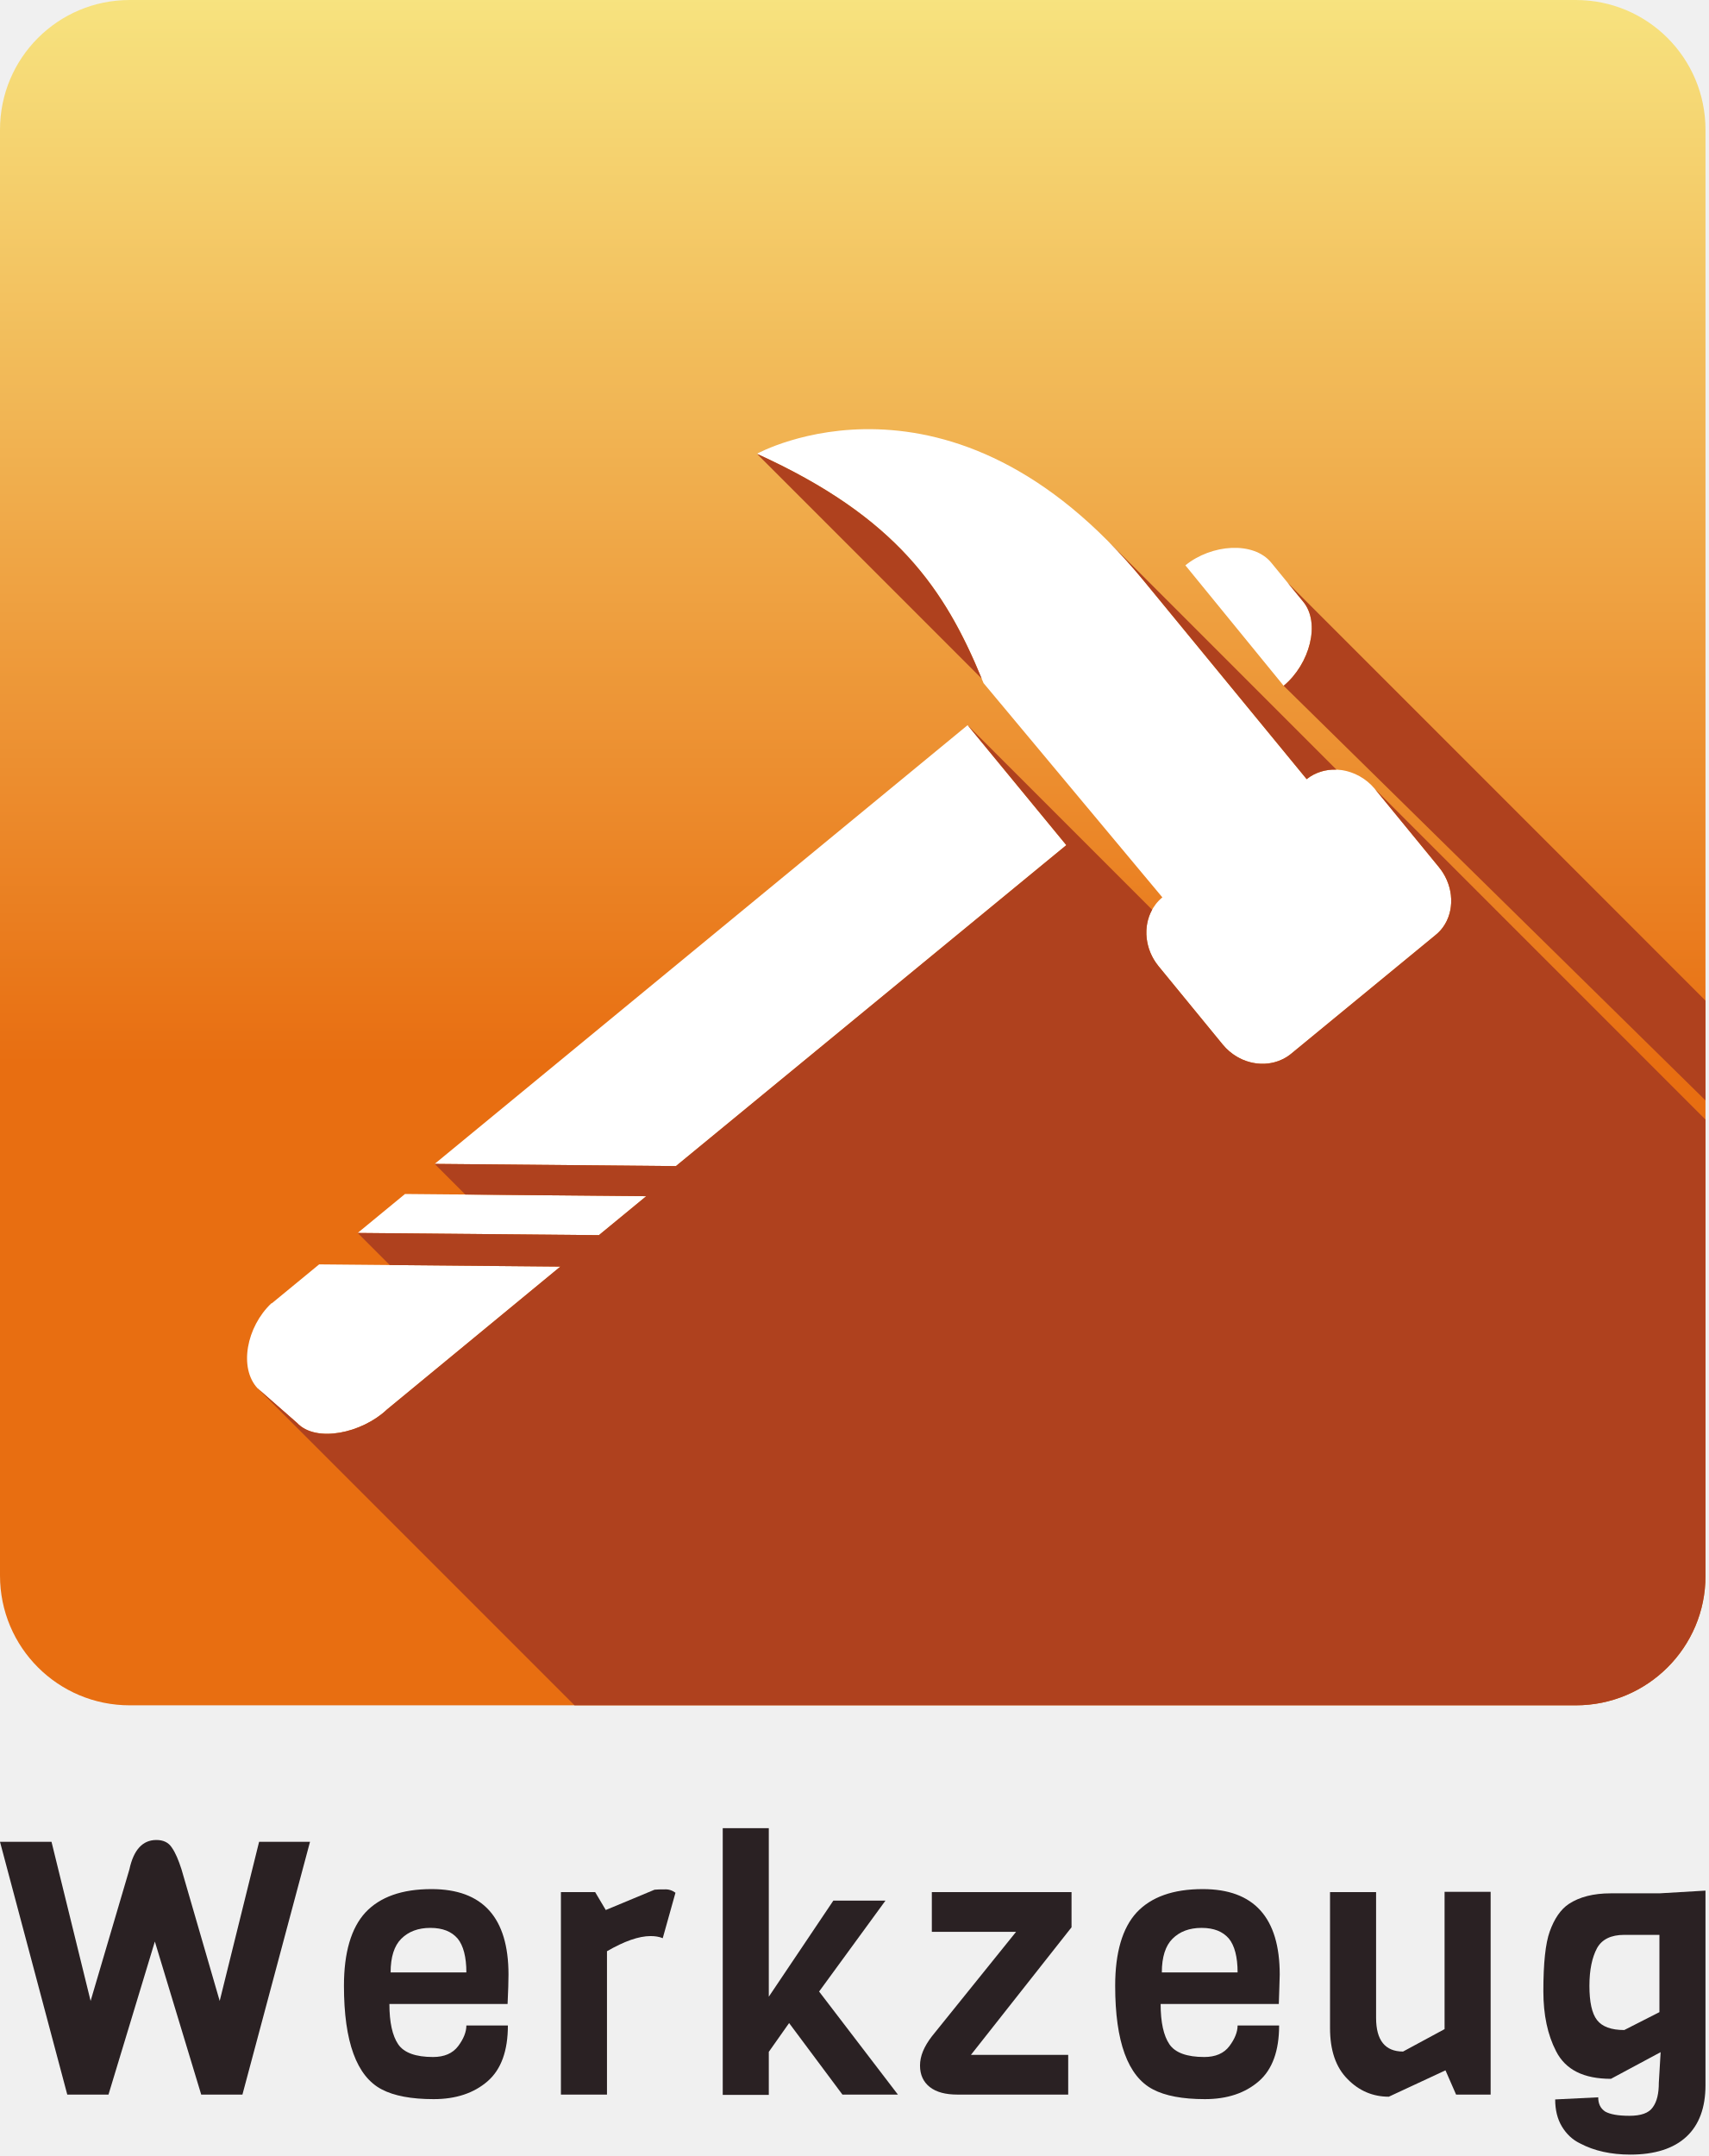
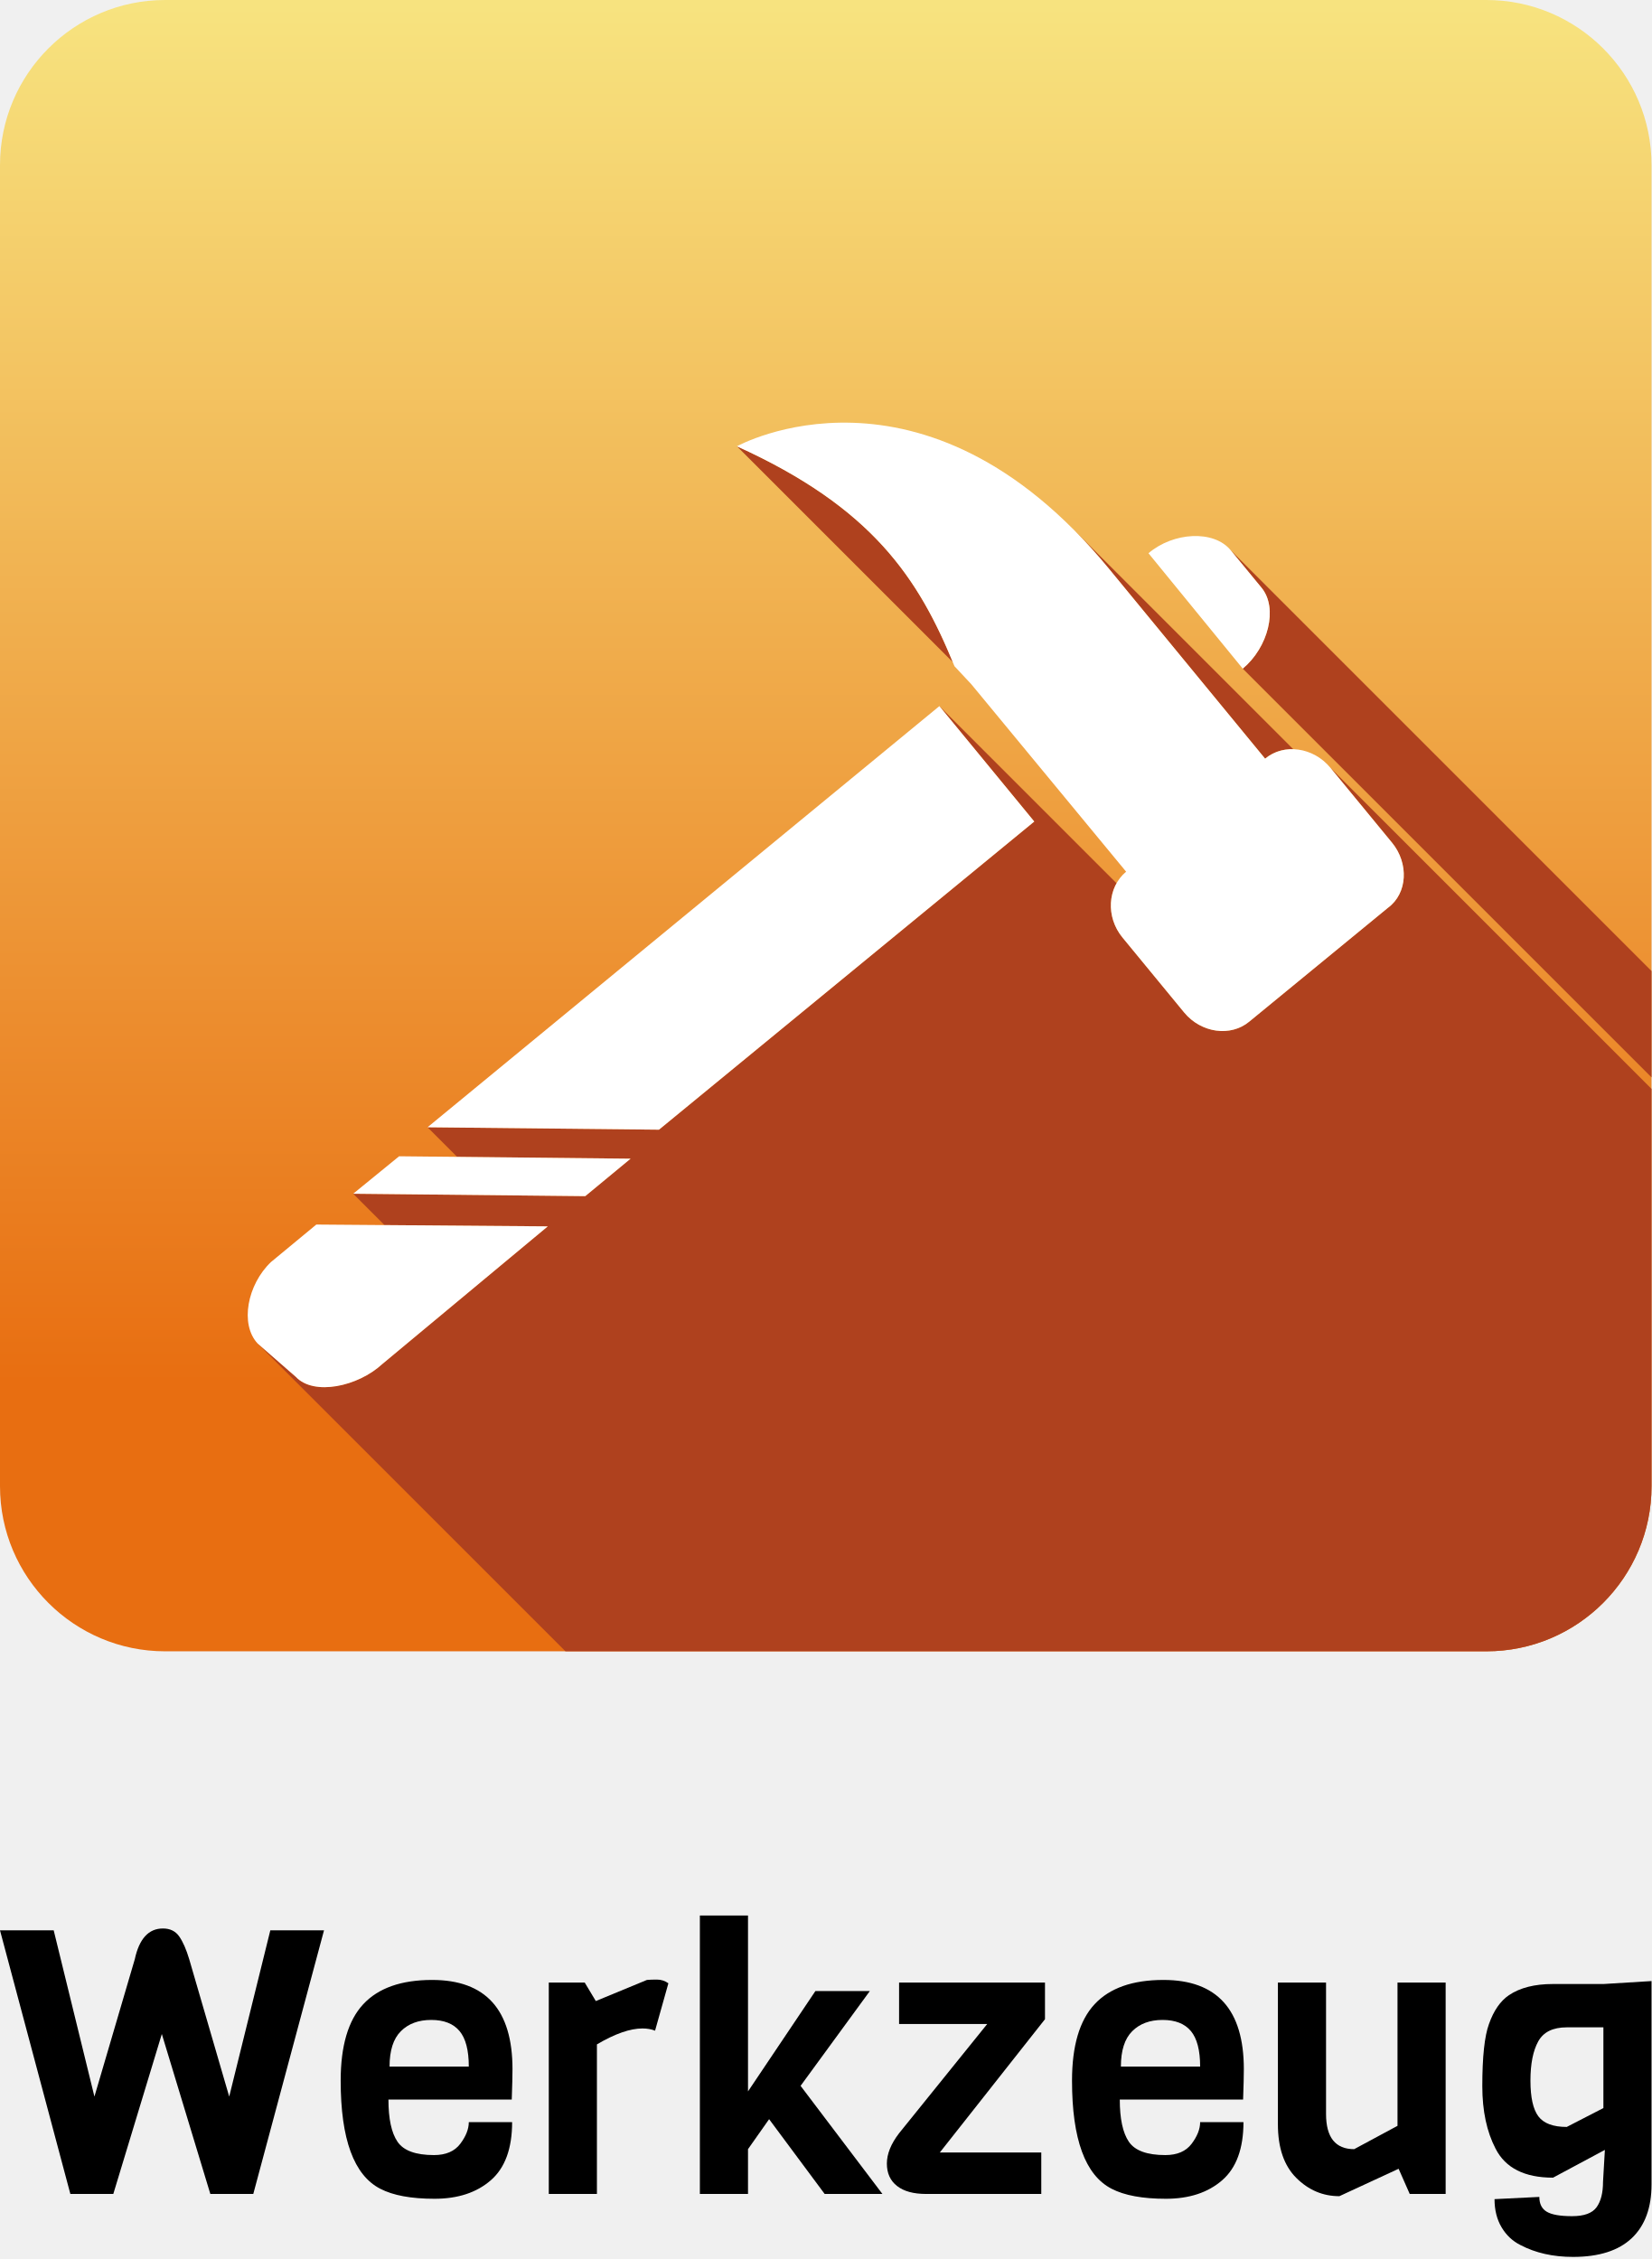
- <svg xmlns="http://www.w3.org/2000/svg" width="100%" height="100%" viewBox="0 0 386 487" version="1.1" xml:space="preserve" style="fill-rule:evenodd;clip-rule:evenodd;stroke-linejoin:round;stroke-miterlimit:2;">
-   <g>
-     <g>
-       <g>
-         <g>
-           <g>
-             <path d="M70.036,416.031l-15.267,57.097l-9.311,-0l-10.474,-34.573l-10.475,34.573l-9.311,-0l-15.198,-57.097l11.638,0l8.832,35.942l8.763,-29.712c0.958,-4.45 3.012,-6.641 6.093,-6.641c1.575,0 2.738,0.548 3.492,1.712c0.821,1.164 1.506,2.807 2.19,4.929l8.626,29.712l8.9,-35.942l11.502,0Z" style="fill:#2a2123;fill-rule:nonzero;" />
-             <path d="M114.673,452.658l-26.7,0c-0,4.176 0.684,7.188 1.985,9.105c1.301,1.917 3.971,2.876 7.873,2.876c2.533,-0 4.45,-0.822 5.682,-2.465c1.233,-1.643 1.849,-3.218 1.849,-4.655l9.379,-0c0,5.682 -1.506,9.927 -4.587,12.597c-3.081,2.67 -7.12,4.039 -12.186,4.039c-5.066,-0 -8.968,-0.753 -11.707,-2.191c-5.682,-2.944 -8.557,-10.748 -8.557,-23.414c-0,-7.53 1.643,-13.076 4.86,-16.567c3.286,-3.492 8.216,-5.272 14.925,-5.272c11.57,0 17.389,6.436 17.389,19.306c0,1.506 -0.068,3.629 -0.205,6.641Zm-26.426,-7.12l17.115,0c-0,-3.491 -0.685,-6.093 -1.985,-7.668c-1.37,-1.574 -3.355,-2.396 -6.162,-2.396c-2.738,0 -4.929,0.822 -6.572,2.465c-1.575,1.574 -2.396,4.108 -2.396,7.599Z" style="fill:#2a2123;fill-rule:nonzero;" />
-             <path d="M152.6,427.533l-2.875,10.269c-0.822,-0.342 -1.712,-0.479 -2.739,-0.479c-2.67,-0 -5.956,1.164 -9.858,3.423l-0,32.382l-10.406,-0l-0,-45.732l7.736,-0l2.396,4.039l11.022,-4.587c0.548,-0.068 1.233,-0.068 2.191,-0.068c0.959,-0.069 1.78,0.205 2.533,0.753Z" style="fill:#2a2123;fill-rule:nonzero;" />
-             <path d="M202.851,473.128l-12.529,-0l-12.049,-16.157l-4.587,6.504l0,9.721l-10.406,0l0,-60.246l10.406,0l0,38.065l14.582,-21.702l11.776,-0l-14.993,20.538l17.8,23.277Z" style="fill:#2a2123;fill-rule:nonzero;" />
-             <path d="M241.326,473.128l-24.988,-0c-2.739,-0 -4.793,-0.548 -6.299,-1.712c-1.438,-1.163 -2.191,-2.738 -2.191,-4.86c0,-2.123 0.89,-4.245 2.67,-6.573l19.033,-23.619l-19.033,0l0,-8.968l31.561,-0l0,7.941l-22.729,28.823l21.976,-0l-0,8.968Z" style="fill:#2a2123;fill-rule:nonzero;" />
-             <path d="M288.907,452.658l-26.7,0c-0,4.176 0.684,7.188 1.985,9.105c1.301,1.917 3.971,2.876 7.873,2.876c2.533,-0 4.45,-0.822 5.682,-2.465c1.233,-1.643 1.849,-3.218 1.849,-4.655l9.379,-0c0,5.682 -1.506,9.927 -4.587,12.597c-3.081,2.67 -7.12,4.039 -12.186,4.039c-5.066,-0 -8.968,-0.753 -11.707,-2.191c-5.682,-2.944 -8.558,-10.748 -8.558,-23.414c0,-7.53 1.644,-13.076 4.861,-16.567c3.286,-3.492 8.216,-5.272 14.925,-5.272c11.57,0 17.389,6.436 17.389,19.306c-0.069,1.506 -0.069,3.629 -0.205,6.641Zm-26.427,-7.12l17.116,0c-0,-3.491 -0.685,-6.093 -1.986,-7.668c-1.369,-1.574 -3.354,-2.396 -6.161,-2.396c-2.739,0 -4.929,0.822 -6.572,2.465c-1.575,1.574 -2.397,4.108 -2.397,7.599Z" style="fill:#2a2123;fill-rule:nonzero;" />
-             <path d="M336.761,473.128l-7.805,-0l-2.396,-5.477l-12.802,5.956c-3.56,0 -6.709,-1.301 -9.311,-3.971c-2.67,-2.67 -3.971,-6.503 -3.971,-11.57l0,-30.67l10.407,-0l-0,28.411c-0,5.066 2.053,7.599 6.093,7.599l9.379,-5.066l-0,-31.013l10.406,0l-0,45.801Z" style="fill:#2a2123;fill-rule:nonzero;" />
-             <path d="M374.894,427.67l10.406,-0.617l0,43.953c0,5.066 -1.438,8.968 -4.313,11.638c-2.875,2.67 -7.12,4.039 -12.665,4.039c-4.313,0 -8.147,-0.821 -11.365,-2.533c-1.711,-0.821 -3.081,-2.122 -4.108,-3.834c-1.027,-1.711 -1.506,-3.765 -1.506,-6.093l9.722,-0.479c-0,1.506 0.547,2.533 1.574,3.218c1.096,0.616 2.876,0.958 5.477,0.958c2.602,0 4.382,-0.616 5.272,-1.917c0.958,-1.3 1.369,-3.149 1.369,-5.545l0.411,-6.915l-11.228,6.025c-6.161,-0 -10.269,-2.054 -12.391,-6.23c-1.917,-3.697 -2.876,-8.215 -2.876,-13.555c0,-6.367 0.479,-10.817 1.438,-13.487c1.027,-2.876 2.465,-4.998 4.313,-6.23c2.396,-1.575 5.545,-2.396 9.448,-2.396l11.022,-0Zm-0,26.836l-0,-17.457l-7.942,-0c-3.012,-0 -5.066,1.027 -6.161,3.012c-1.096,2.054 -1.712,4.861 -1.712,8.489c0,3.629 0.548,6.23 1.712,7.736c1.164,1.507 3.218,2.26 6.161,2.26l7.942,-4.04Z" style="fill:#2a2123;fill-rule:nonzero;" />
-           </g>
-         </g>
-       </g>
-     </g>
-     <g>
-       <path d="M356,385.2l-326.7,0c-16.2,0 -29.3,-13.1 -29.3,-29.3l0,-326.6c0,-16.2 13.1,-29.3 29.3,-29.3l326.7,0c16.2,0 29.3,13.1 29.3,29.3l0,326.7c0,16.1 -13.1,29.2 -29.3,29.2Z" style="fill:url(#_Linear1);fill-rule:nonzero;" />
-       <g>
-         <path d="M61.4,294.4l10.7,-8.8l54.5,0.5l-39.2,32.3c-5.6,5.3 -16,7.6 -20.3,3l-8.9,-7.8c-4.3,-4.6 -2.5,-13.9 3.1,-19.2l0.1,0Z" style="fill:#fff;fill-rule:nonzero;" />
-         <path d="M146,270.2l-10.7,8.8l-54.5,-0.5l10.7,-8.8l54.5,0.5Z" style="fill:#fff;fill-rule:nonzero;" />
-         <path d="M218.6,163.8l22.3,27.1l-88.2,72.5l-54.5,-0.5l120.4,-99.1Z" style="fill:#fff;fill-rule:nonzero;" />
-         <path d="M325.1,195.9c4,4.9 3.6,11.9 -0.9,15.4l-32.6,26.8c-4.5,3.6 -11.4,2.7 -15.4,-2.2l-14.5,-17.7c-3.9,-4.8 -3.6,-11.8 0.9,-15.5l-40.4,-48.4c-8.4,-20.7 -19.2,-37.3 -51.2,-51.8c0,0 43.8,-24.3 87.4,28.7l36.8,44.8c4.5,-3.6 11.4,-2.6 15.4,2.2l14.5,17.7Z" style="fill:#fff;fill-rule:nonzero;" />
-         <path d="M294.4,135.9c4,4.8 1.5,14.1 -4.4,19l-22.2,-27.2c5.9,-4.8 15.4,-5.5 19.4,-0.6l7.2,8.8Z" style="fill:#fff;fill-rule:nonzero;" />
-       </g>
-       <g>
-         <path d="M385.3,226.026l0,22.538l-95.3,-93.664c5.9,-4.9 8.4,-14.2 4.4,-19l-3.483,-4.257l94.383,94.383Z" style="fill:#af411e;" />
-         <path d="M385.3,252.9l0,103.1c0,16.1 -13.1,29.2 -29.3,29.2l-226.2,0l-71.6,-71.6l8.9,7.8c4.3,4.6 14.7,2.3 20.3,-3l39.2,-32.3l-38.554,-0.354l-7.246,-7.246l54.5,0.5l10.7,-8.8l-40.875,-0.375l-6.925,-6.925l54.5,0.5l88.2,-72.5l-22.3,-27.1l41.683,41.683c-2.118,3.82 -1.646,8.947 1.417,12.717l14.5,17.7c0.903,1.106 1.954,2.009 3.092,2.701c3.901,2.376 8.824,2.286 12.308,-0.501l32.6,-26.8c3.676,-2.859 4.616,-8.053 2.657,-12.53c-0.439,-1.004 -1.024,-1.972 -1.757,-2.87l-14.5,-17.7l74.7,74.7Z" style="fill:#af411e;" />
-         <path d="M250.5,122.413l51.432,51.432c-2.407,-0.094 -4.792,0.603 -6.732,2.155l-36.8,-44.8c-2.636,-3.204 -5.272,-6.126 -7.9,-8.787Z" style="fill:#af411e;" />
-         <path d="M221.785,153.285l-50.785,-50.785c31.475,14.262 42.44,30.556 50.785,50.785Z" style="fill:#af411e;" />
-       </g>
+ <svg xmlns="http://www.w3.org/2000/svg" width="100%" height="100%" viewBox="0 0 250 342" version="1.1" xml:space="preserve" style="fill-rule:evenodd;clip-rule:evenodd;stroke-linejoin:round;stroke-miterlimit:2;">
+   <g id="Name">
+     <path d="M242.713,300.37l7.287,-0.448l0,30.773c0,3.55 -1,6.269 -2.999,8.156c-1.999,1.887 -4.961,2.831 -8.884,2.831c-3.027,-0 -5.681,-0.598 -7.96,-1.794c-1.196,-0.598 -2.149,-1.495 -2.859,-2.691c-0.71,-1.196 -1.065,-2.616 -1.065,-4.26l6.783,-0.336c-0,1.046 0.373,1.794 1.121,2.242c0.747,0.448 2.027,0.673 3.839,0.673c1.813,-0 3.046,-0.449 3.7,-1.346c0.654,-0.896 0.981,-2.186 0.981,-3.867l0.28,-4.821l-7.847,4.204c-4.298,0 -7.194,-1.457 -8.689,-4.372c-1.345,-2.579 -2.018,-5.736 -2.018,-9.473c0,-4.447 0.337,-7.586 1.009,-9.417c0.71,-2.018 1.719,-3.476 3.027,-4.372c1.682,-1.122 3.887,-1.682 6.615,-1.682l7.679,-0Zm0,18.778l0,-12.22l-5.549,0c-2.093,0 -3.532,0.71 -4.316,2.13c-0.785,1.42 -1.178,3.401 -1.178,5.942c0,2.541 0.402,4.344 1.206,5.409c0.803,1.065 2.232,1.598 4.288,1.598l5.549,-2.859Z" style="fill-rule:nonzero;" />
+     <path d="M218.834,332.152l-5.437,0l-1.682,-3.811l-8.968,4.148c-2.504,-0 -4.681,-0.925 -6.531,-2.775c-1.849,-1.85 -2.774,-4.55 -2.774,-8.1l-0,-21.468l7.287,-0l-0,19.899c-0,3.55 1.42,5.325 4.26,5.325l6.558,-3.531l0,-21.693l7.287,-0l0,32.006Z" style="fill-rule:nonzero;" />
+     <path d="M188.173,317.859l-18.666,-0c-0,2.915 0.457,5.045 1.373,6.39c0.916,1.345 2.756,2.018 5.521,2.018c1.794,-0 3.121,-0.57 3.98,-1.71c0.86,-1.14 1.289,-2.233 1.289,-3.279l6.559,0c-0,3.999 -1.075,6.932 -3.223,8.8c-2.149,1.869 -4.989,2.803 -8.521,2.803c-3.531,0 -6.268,-0.504 -8.211,-1.513c-3.999,-2.056 -5.998,-7.511 -5.998,-16.368c-0,-5.269 1.14,-9.127 3.419,-11.575c2.28,-2.448 5.755,-3.672 10.426,-3.672c8.109,0 12.164,4.503 12.164,13.509c-0,0.972 -0.038,2.504 -0.112,4.597Zm-18.498,-4.989l11.995,-0c0,-2.466 -0.467,-4.26 -1.401,-5.381c-0.934,-1.121 -2.364,-1.682 -4.288,-1.682c-1.925,0 -3.457,0.57 -4.596,1.71c-1.14,1.14 -1.71,2.924 -1.71,5.353Z" style="fill-rule:nonzero;" />
+     <path d="M157.623,332.152l-17.432,0c-1.906,0 -3.373,-0.401 -4.401,-1.205c-1.027,-0.803 -1.541,-1.934 -1.541,-3.391c-0,-1.457 0.616,-2.989 1.85,-4.596l13.34,-16.536l-13.34,-0l-0,-6.278l22.085,-0l-0,5.549l-15.919,20.179l15.358,0l0,6.278Z" style="fill-rule:nonzero;" />
+     <path d="M133.576,332.152l-8.744,0l-8.408,-11.322l-3.195,4.54l-0,6.782l-7.287,0l-0,-42.152l7.287,-0l-0,26.626l10.201,-15.191l8.24,-0l-10.482,14.35l12.388,16.367Z" style="fill-rule:nonzero;" />
+     <path d="M101.177,300.258l-2.018,7.175c-0.56,-0.224 -1.196,-0.337 -1.906,-0.337c-1.868,0 -4.166,0.804 -6.894,2.411l-0,22.645l-7.287,0l-0,-32.006l5.437,-0l1.682,2.802l7.735,-3.195c0.374,-0.037 0.878,-0.056 1.513,-0.056c0.636,0 1.215,0.187 1.738,0.561Z" style="fill-rule:nonzero;" />
+     <path d="M77.466,317.859l-18.666,-0c0,2.915 0.458,5.045 1.374,6.39c0.915,1.345 2.756,2.018 5.521,2.018c1.794,-0 3.12,-0.57 3.98,-1.71c0.859,-1.14 1.289,-2.233 1.289,-3.279l6.558,0c0,3.999 -1.074,6.932 -3.223,8.8c-2.148,1.869 -4.988,2.803 -8.52,2.803c-3.531,0 -6.269,-0.504 -8.212,-1.513c-3.998,-2.056 -5.997,-7.511 -5.997,-16.368c-0,-5.269 1.139,-9.127 3.419,-11.575c2.279,-2.448 5.755,-3.672 10.426,-3.672c8.109,0 12.163,4.503 12.163,13.509c0,0.972 -0.037,2.504 -0.112,4.597Zm-18.497,-4.989l11.995,-0c0,-2.466 -0.467,-4.26 -1.401,-5.381c-0.934,-1.121 -2.364,-1.682 -4.288,-1.682c-1.925,0 -3.457,0.57 -4.597,1.71c-1.14,1.14 -1.709,2.924 -1.709,5.353Z" style="fill-rule:nonzero;" />
+     <path d="M49.047,292.242l-10.706,39.91l-6.502,0l-7.343,-24.215l-7.344,24.215l-6.502,0l-10.65,-39.91l8.128,0l6.166,25.168l6.11,-20.796c0.672,-3.101 2.092,-4.652 4.26,-4.652c1.083,-0 1.906,0.402 2.466,1.205c0.561,0.803 1.065,1.953 1.513,3.447l6.054,20.796l6.222,-25.168l8.128,0Z" style="fill-rule:nonzero;" />
+   </g>
+   <g id="Icon">
+     <path id="Box" d="M250,25l0,200c0,13.798 -11.202,25 -25,25l-200,0c-13.798,0 -25,-11.202 -25,-25l0,-200c0,-13.798 11.202,-25 25,-25l200,0c13.798,0 25,11.202 25,25Z" style="fill:url(#_Linear1);" />
+     <path id="Shadow" d="M250,147.008l0,16.1l-61.879,-61.879c3.842,-3.201 5.397,-9.148 2.836,-12.258l-4.666,-5.672l63.709,63.709Zm-0,17.839l-0,60.153c-0,13.798 -11.202,25 -25,25l-139.401,-0l-46.589,-46.589l5.763,5.032c2.745,2.927 9.423,1.463 13.082,-1.921l25.065,-20.857l-24.71,-0.194l-4.746,-4.746l35.128,0.366l6.861,-5.672l-26.255,-0.274l-4.482,-4.483l35.036,0.366l56.809,-46.654l-14.363,-17.473l26.818,26.818c-1.376,2.455 -1.121,5.764 0.901,8.219l9.33,11.343c0.33,0.401 0.692,0.76 1.078,1.078c2.611,2.147 6.332,2.366 8.802,0.294l20.949,-17.198c2.415,-1.757 3.015,-5.036 1.846,-7.87c-0.292,-0.708 -0.694,-1.388 -1.206,-2.01l-9.331,-11.343l48.615,48.615Zm-87.25,-84.435l33.009,33.009c-1.533,-0.042 -3.043,0.424 -4.253,1.439l-23.693,-28.816c-1.69,-2.053 -3.379,-3.925 -5.063,-5.632Zm-18.519,19.831l-32.678,-32.678c20.261,9.185 27.314,19.7 32.678,32.678Z" style="fill:#af411e;" />
+     <g id="Icon1">
+       <path d="M57.855,206.522l25.065,-20.857l-35.037,-0.275l-6.86,5.672c-3.568,3.385 -4.757,9.422 -2.013,12.349l5.763,5.032c2.745,2.927 9.423,1.463 13.082,-1.921Z" style="fill:#fff;fill-rule:nonzero;" />
+       <path d="M95.453,175.419l-35.037,-0.366l-6.952,5.672l35.128,0.366l6.861,-5.672Z" style="fill:#fff;fill-rule:nonzero;" />
+       <path d="M142.198,106.901l-77.482,63.761l35.036,0.366l56.809,-46.654l-14.363,-17.473Z" style="fill:#fff;fill-rule:nonzero;" />
+       <path d="M210.716,127.575l-9.331,-11.343c-2.561,-3.11 -7.044,-3.751 -9.879,-1.372l-23.693,-28.816c-28.085,-34.122 -56.26,-18.479 -56.26,-18.479c20.583,9.331 27.535,20.034 32.932,33.298l2.562,2.745l23.418,28.358c-2.835,2.379 -3.11,6.861 -0.548,9.972l9.33,11.343c2.562,3.11 7.044,3.751 9.88,1.372l20.949,-17.198c3.019,-2.195 3.202,-6.769 0.64,-9.88Z" style="fill:#fff;fill-rule:nonzero;" />
+       <path d="M190.957,88.971l-4.666,-5.672c-2.561,-3.11 -8.69,-2.744 -12.441,0.458l14.271,17.472c3.842,-3.201 5.397,-9.148 2.836,-12.258Z" style="fill:#fff;fill-rule:nonzero;" />
    </g>
  </g>
  <defs>
-     <linearGradient id="_Linear1" x1="0" y1="0" x2="1" y2="0" gradientUnits="userSpaceOnUse" gradientTransform="matrix(-3.86028e-14,240.049,-240.049,-3.86028e-14,192.65,2.84217e-14)">
+     <linearGradient id="_Linear1" x1="0" y1="0" x2="1" y2="0" gradientUnits="userSpaceOnUse" gradientTransform="matrix(1.28596e-14,210.014,-210.014,1.28596e-14,133.795,0)">
      <stop offset="0" style="stop-color:#f7e37f;stop-opacity:1" />
      <stop offset="1" style="stop-color:#e86e11;stop-opacity:1" />
    </linearGradient>
  </defs>
</svg>
